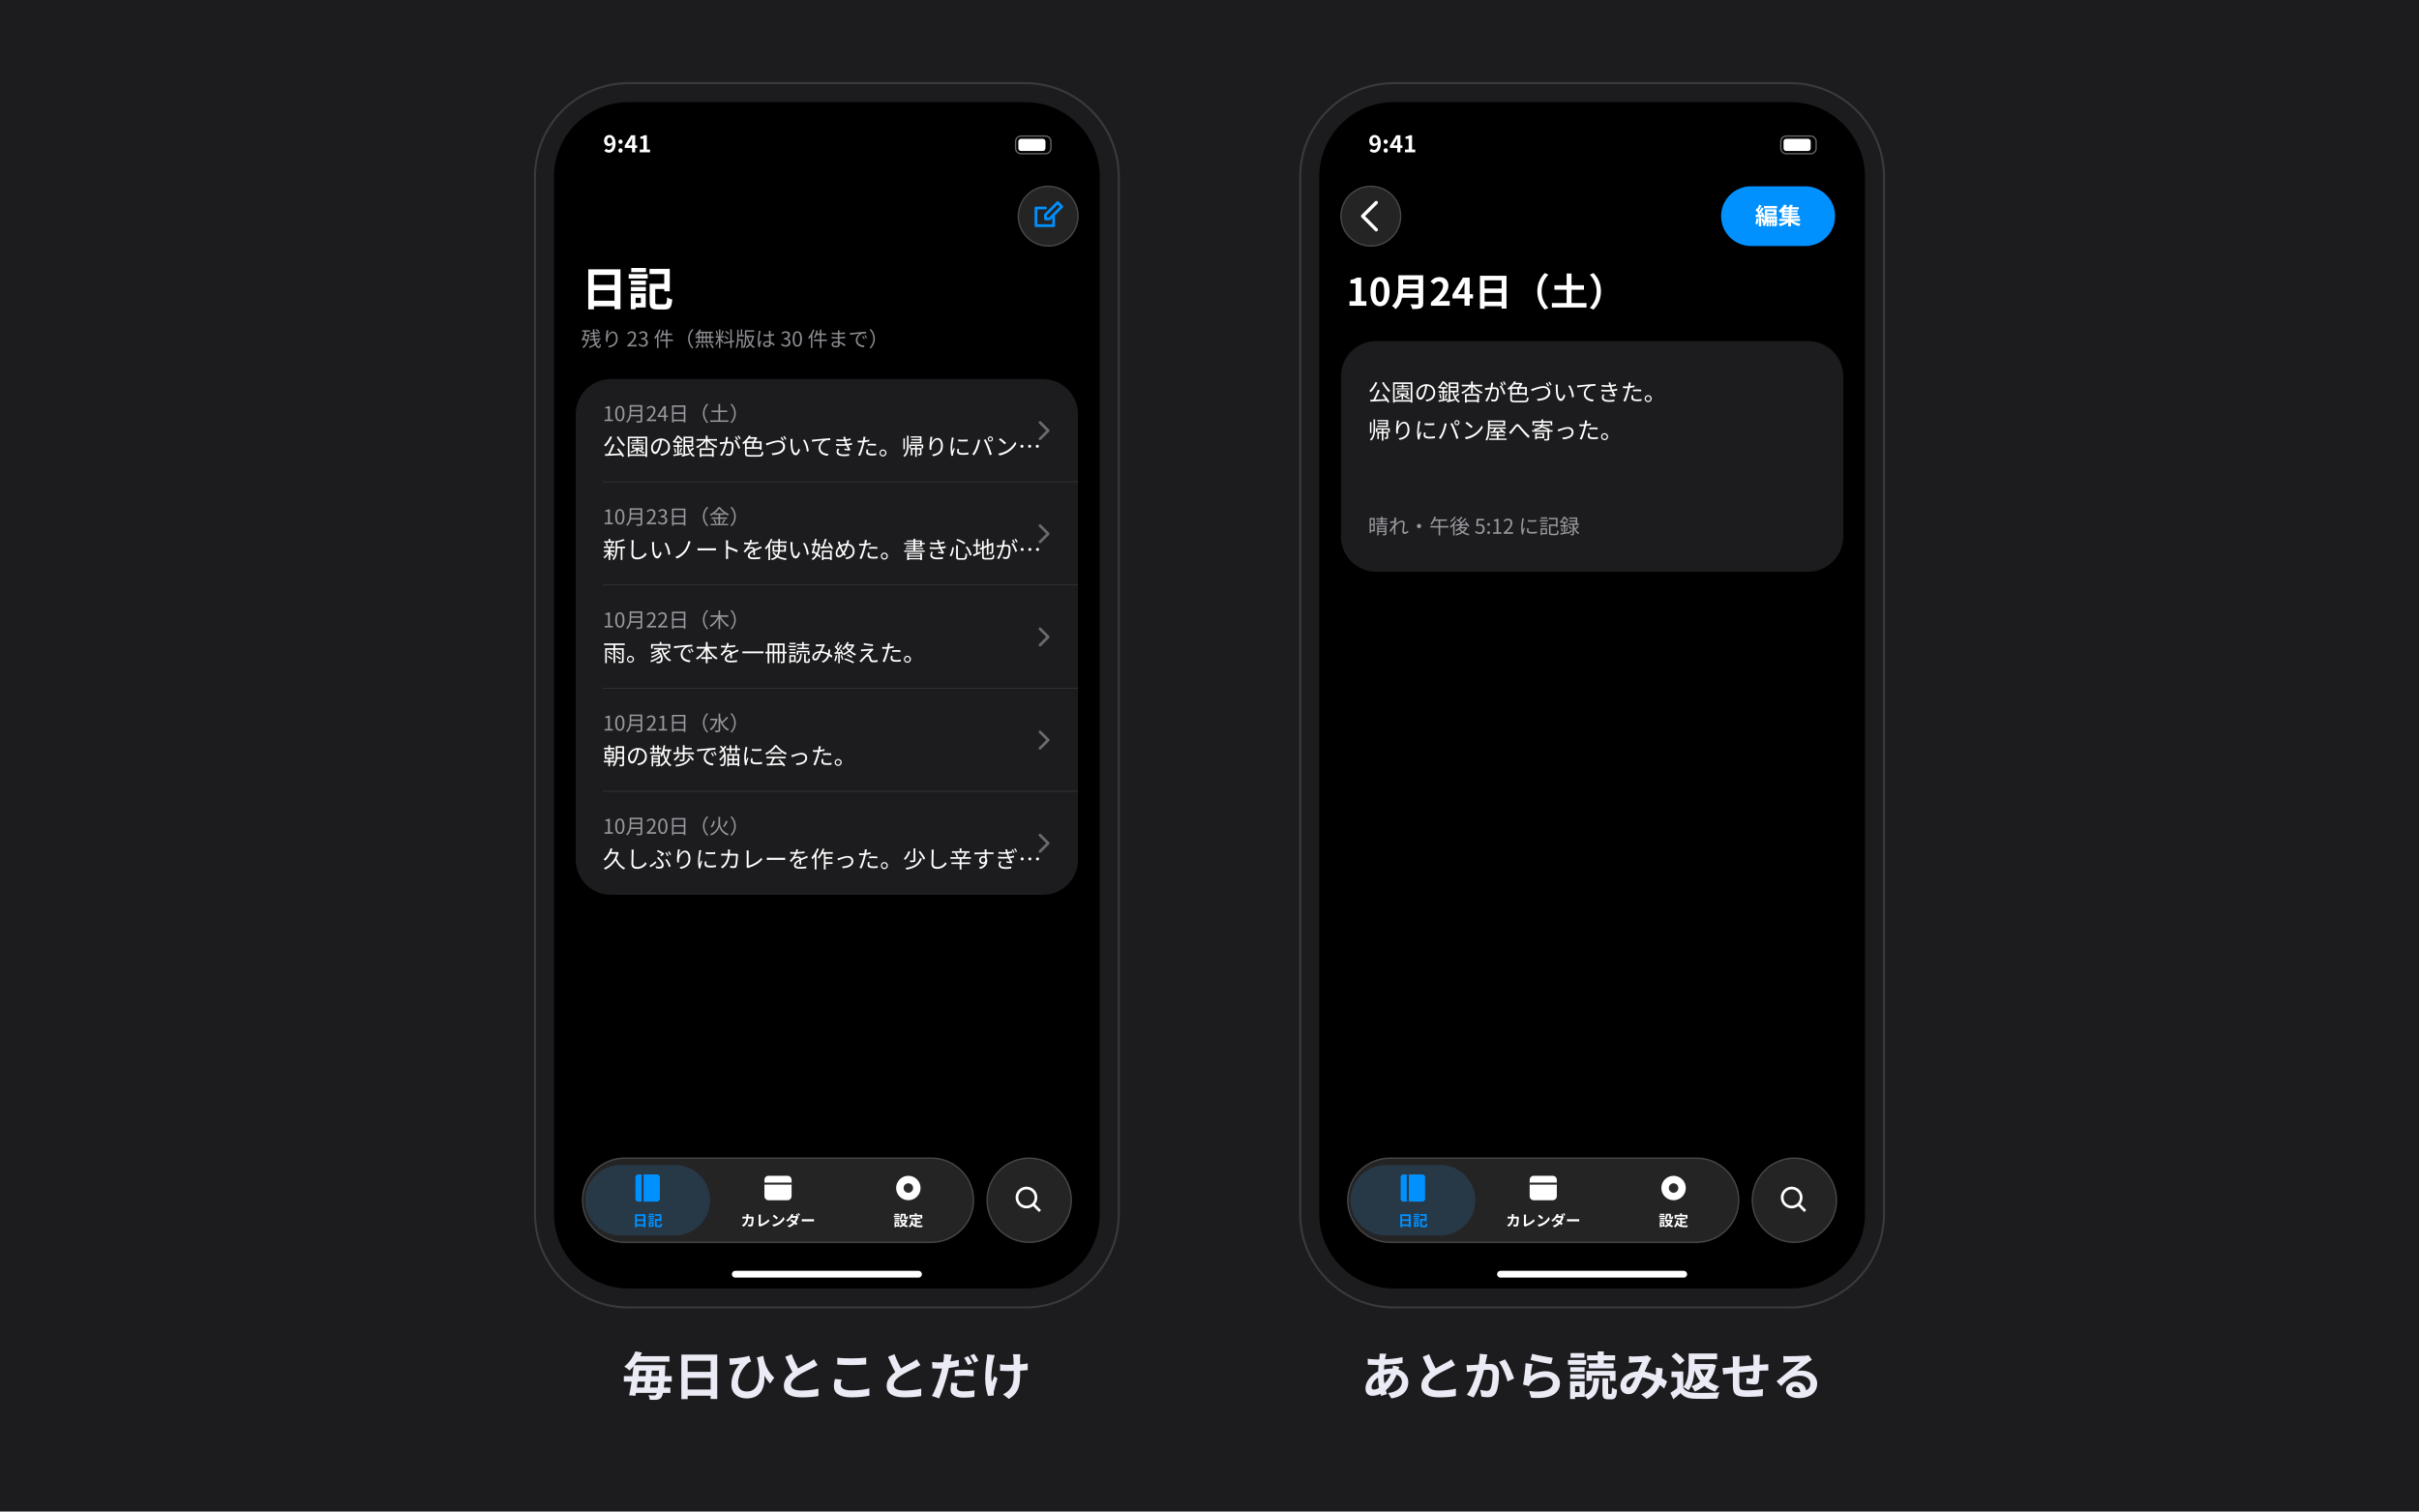
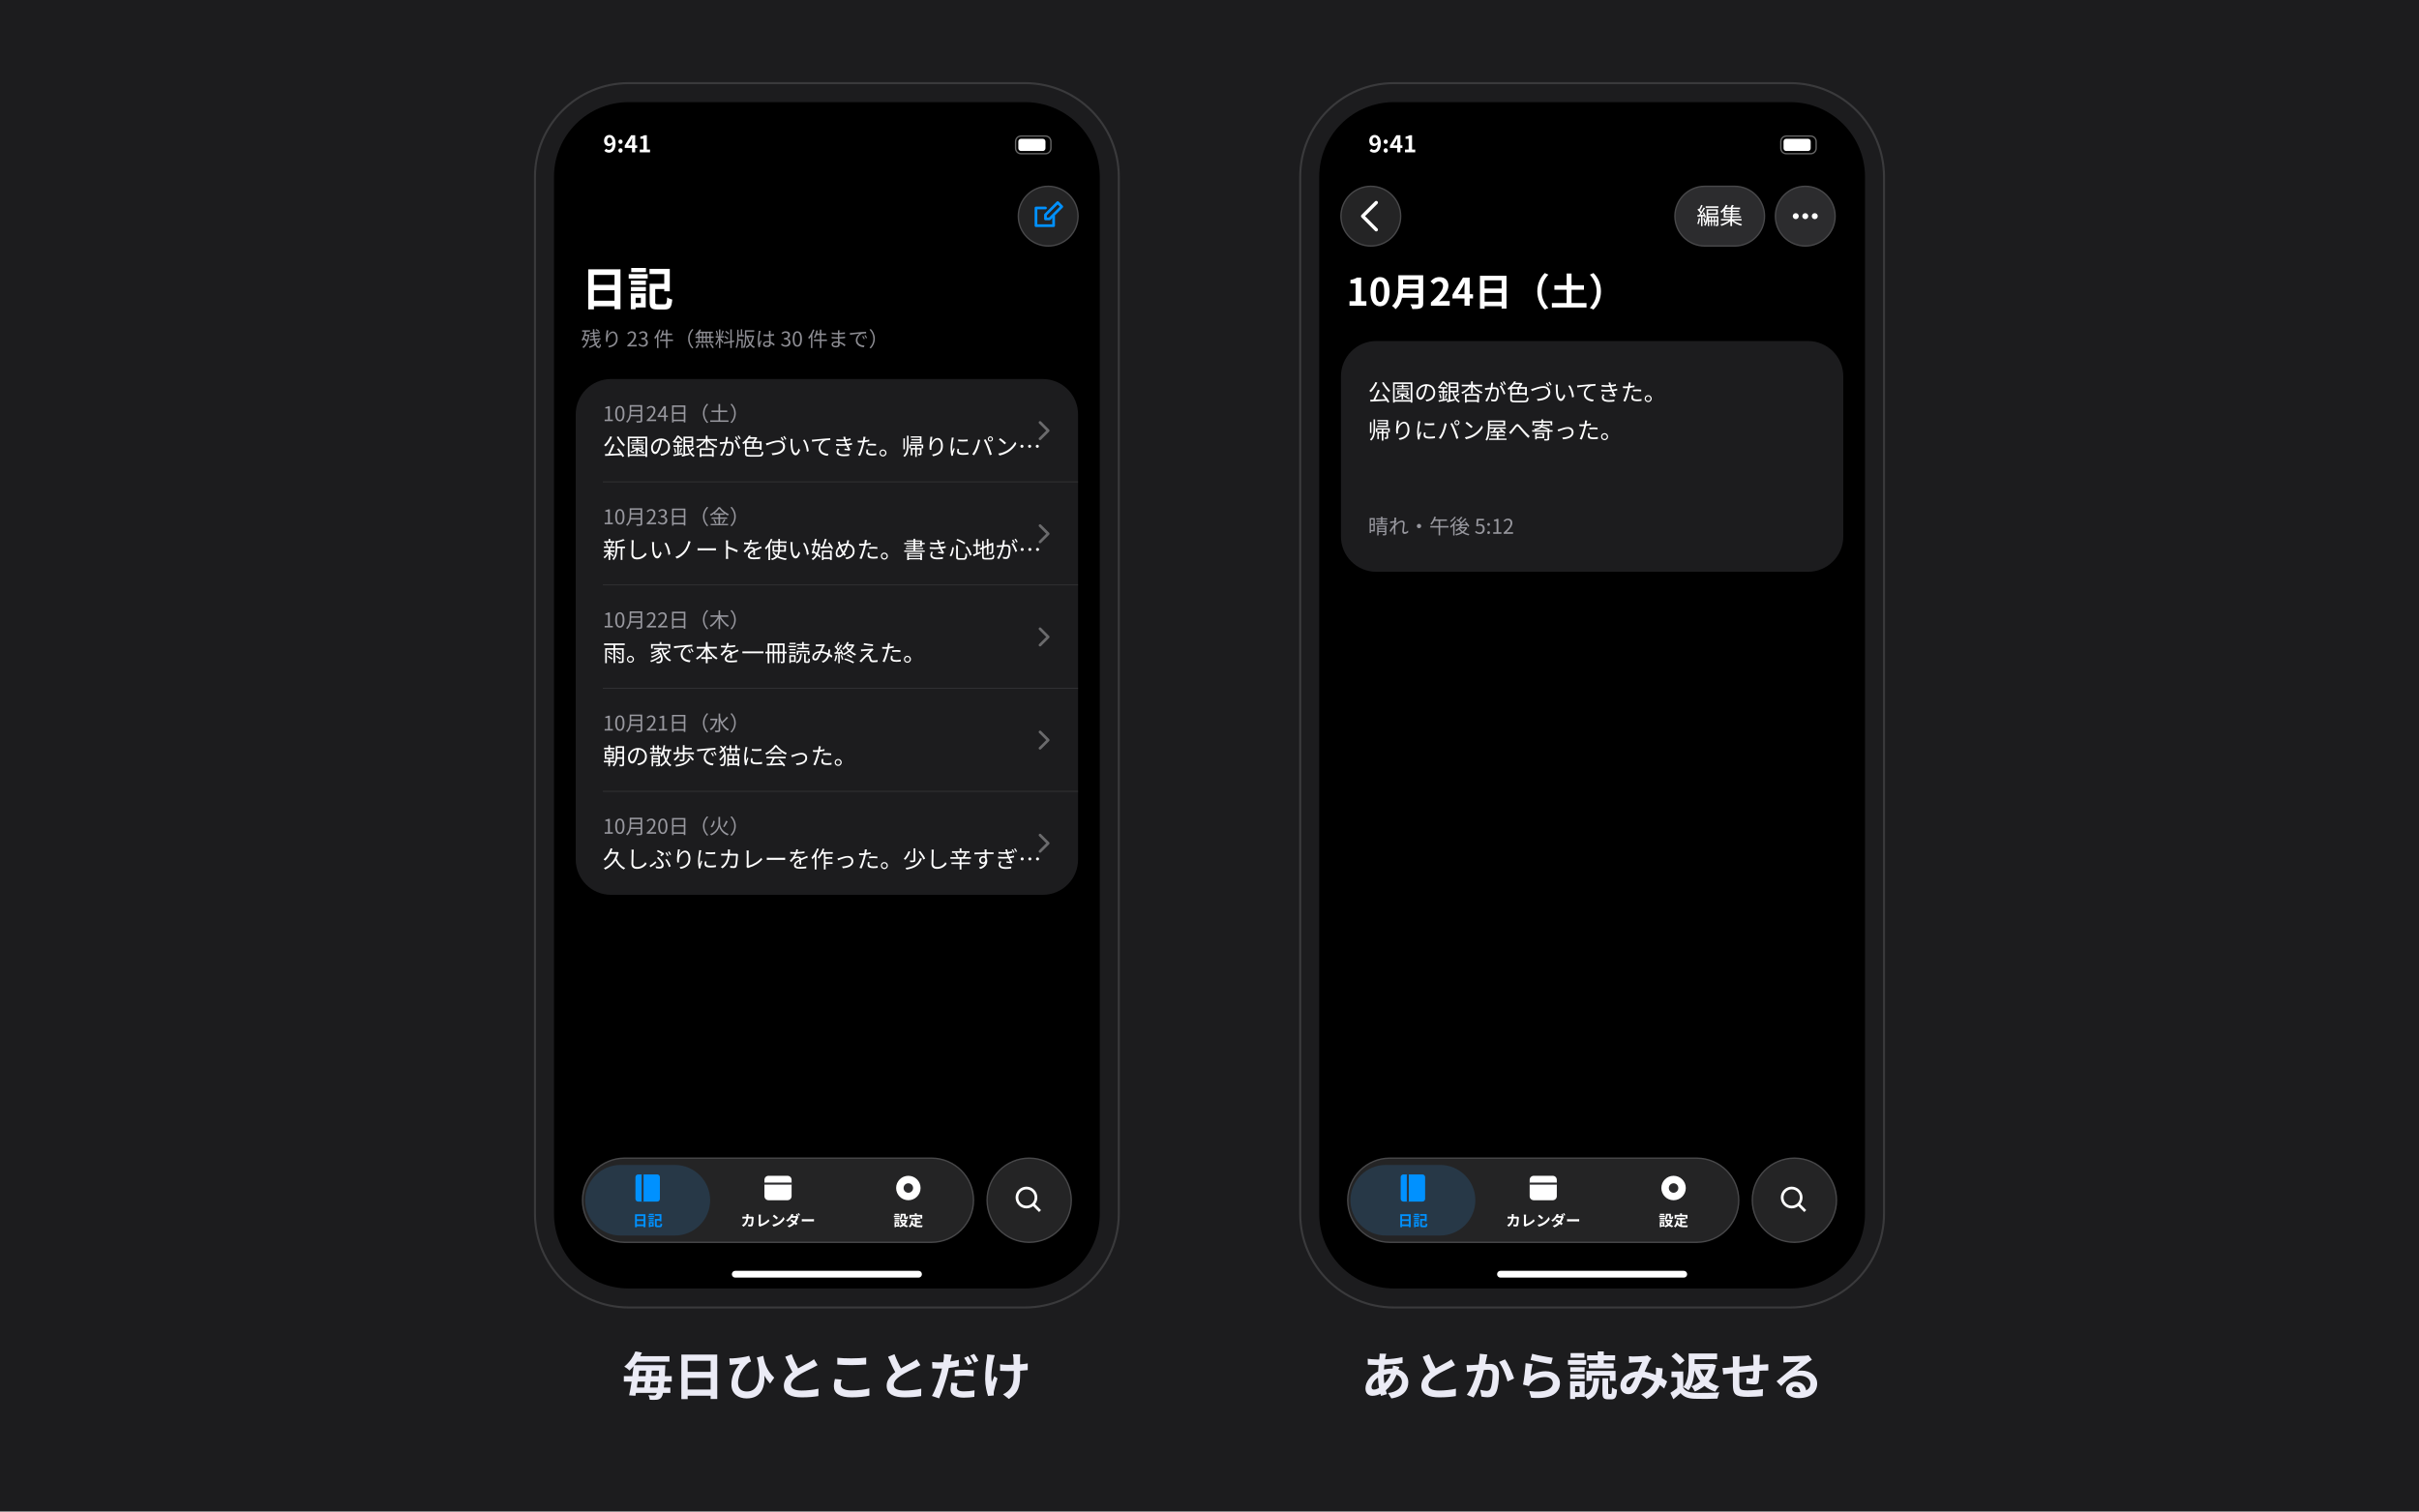
<svg xmlns="http://www.w3.org/2000/svg" width="1600" height="1000" viewBox="0 0 1600 1000">
  <rect width="100%" height="100%" fill="#1C1C1E" />
  <clipPath id="clipL">
    <rect x="366.43" y="67.572" width="360.998" height="784.856" rx="49.39" />
  </clipPath>
  <rect x="353.858" y="55" width="386.142" height="810" rx="61.962" fill="#1C1C1E" stroke="#3A3A3C" stroke-width="1.347" />
  <g clip-path="url(#clipL)">
    <svg viewBox="0 0 402 874" data-bg="#000000" x="366.43" y="67.572" width="360.998" height="784.856">
      <rect width="100%" height="100%" fill="#000000" />
      <text x="54" y="37" font-family="-apple-system, 'SF Pro Text', 'Hiragino Sans', 'Noto Sans JP', 'Noto Sans CJK JP', sans-serif" font-size="17" font-weight="600" fill="#FFFFFF" text-anchor="middle">9:41</text>
      <rect x="340" y="25" width="26" height="13" rx="4" fill="none" stroke="#FFFFFF" stroke-opacity="0.4" />
      <rect x="342" y="27" width="20" height="9" rx="2" fill="#FFFFFF" />
      <circle cx="364" cy="84" r="22" fill="#2C2C2E" fill-opacity="0.82" stroke="#48484A" />
      <g transform="translate(352,72) scale(1.0)" fill="none" stroke="#0091FF" stroke-width="2" stroke-linecap="round" stroke-linejoin="round">
        <path d="M3 6h7M3 6v13h13v-7" />
        <path d="M19 2l3 3-9 9h-3v-3z" />
      </g>
      <text x="20" y="150" font-family="-apple-system, 'SF Pro Text', 'Hiragino Sans', 'Noto Sans JP', 'Noto Sans CJK JP', sans-serif" font-size="34" font-weight="700" fill="#FFFFFF" text-anchor="start">日記</text>
      <text x="20" y="180" font-family="-apple-system, 'SF Pro Text', 'Hiragino Sans', 'Noto Sans JP', 'Noto Sans CJK JP', sans-serif" font-size="15" font-weight="400" fill="#EBEBF5" text-anchor="start" opacity="0.6">残り 23 件（無料版は 30 件まで）</text>
      <rect x="16" y="204" width="370" height="380" rx="26" fill="#1C1C1E" />
      <text x="36" y="235" font-family="-apple-system, 'SF Pro Text', 'Hiragino Sans', 'Noto Sans JP', 'Noto Sans CJK JP', sans-serif" font-size="15" font-weight="400" fill="#EBEBF5" text-anchor="start" opacity="0.6" data-bg="#1C1C1E">10月24日（土）</text>
      <text x="36" y="260" font-family="-apple-system, 'SF Pro Text', 'Hiragino Sans', 'Noto Sans JP', 'Noto Sans CJK JP', sans-serif" font-size="17" font-weight="400" fill="#FFFFFF" text-anchor="start" data-bg="#1C1C1E">公園の銀杏が色づいてきた。帰りにパン…</text>
      <path d="M358 236l6 6-6 6" fill="none" stroke="#FFFFFF" stroke-opacity="0.35" stroke-width="2" stroke-linecap="round" stroke-linejoin="round" />
      <rect x="36" y="279.5" width="350" height="0.5" fill="#38383A" />
      <text x="36" y="311" font-family="-apple-system, 'SF Pro Text', 'Hiragino Sans', 'Noto Sans JP', 'Noto Sans CJK JP', sans-serif" font-size="15" font-weight="400" fill="#EBEBF5" text-anchor="start" opacity="0.6" data-bg="#1C1C1E">10月23日（金）</text>
      <text x="36" y="336" font-family="-apple-system, 'SF Pro Text', 'Hiragino Sans', 'Noto Sans JP', 'Noto Sans CJK JP', sans-serif" font-size="17" font-weight="400" fill="#FFFFFF" text-anchor="start" data-bg="#1C1C1E">新しいノートを使い始めた。書き心地が…</text>
      <path d="M358 312l6 6-6 6" fill="none" stroke="#FFFFFF" stroke-opacity="0.35" stroke-width="2" stroke-linecap="round" stroke-linejoin="round" />
      <rect x="36" y="355.5" width="350" height="0.5" fill="#38383A" />
      <text x="36" y="387" font-family="-apple-system, 'SF Pro Text', 'Hiragino Sans', 'Noto Sans JP', 'Noto Sans CJK JP', sans-serif" font-size="15" font-weight="400" fill="#EBEBF5" text-anchor="start" opacity="0.6" data-bg="#1C1C1E">10月22日（木）</text>
      <text x="36" y="412" font-family="-apple-system, 'SF Pro Text', 'Hiragino Sans', 'Noto Sans JP', 'Noto Sans CJK JP', sans-serif" font-size="17" font-weight="400" fill="#FFFFFF" text-anchor="start" data-bg="#1C1C1E">雨。家で本を一冊読み終えた。</text>
      <path d="M358 388l6 6-6 6" fill="none" stroke="#FFFFFF" stroke-opacity="0.35" stroke-width="2" stroke-linecap="round" stroke-linejoin="round" />
      <rect x="36" y="431.5" width="350" height="0.5" fill="#38383A" />
      <text x="36" y="463" font-family="-apple-system, 'SF Pro Text', 'Hiragino Sans', 'Noto Sans JP', 'Noto Sans CJK JP', sans-serif" font-size="15" font-weight="400" fill="#EBEBF5" text-anchor="start" opacity="0.6" data-bg="#1C1C1E">10月21日（水）</text>
      <text x="36" y="488" font-family="-apple-system, 'SF Pro Text', 'Hiragino Sans', 'Noto Sans JP', 'Noto Sans CJK JP', sans-serif" font-size="17" font-weight="400" fill="#FFFFFF" text-anchor="start" data-bg="#1C1C1E">朝の散歩で猫に会った。</text>
      <path d="M358 464l6 6-6 6" fill="none" stroke="#FFFFFF" stroke-opacity="0.35" stroke-width="2" stroke-linecap="round" stroke-linejoin="round" />
      <rect x="36" y="507.5" width="350" height="0.5" fill="#38383A" />
      <text x="36" y="539" font-family="-apple-system, 'SF Pro Text', 'Hiragino Sans', 'Noto Sans JP', 'Noto Sans CJK JP', sans-serif" font-size="15" font-weight="400" fill="#EBEBF5" text-anchor="start" opacity="0.6" data-bg="#1C1C1E">10月20日（火）</text>
      <text x="36" y="564" font-family="-apple-system, 'SF Pro Text', 'Hiragino Sans', 'Noto Sans JP', 'Noto Sans CJK JP', sans-serif" font-size="17" font-weight="400" fill="#FFFFFF" text-anchor="start" data-bg="#1C1C1E">久しぶりにカレーを作った。少し辛すぎ…</text>
      <path d="M358 540l6 6-6 6" fill="none" stroke="#FFFFFF" stroke-opacity="0.35" stroke-width="2" stroke-linecap="round" stroke-linejoin="round" />
-       <rect x="21" y="778" width="288" height="62" rx="31" fill="#2C2C2E" fill-opacity="0.82" stroke="#48484A" />
+       <rect x="21.0" y="778" width="288" height="62" rx="31" fill="#2C2C2E" fill-opacity="0.82" stroke="#48484A" />
      <rect x="23.0" y="783" width="92" height="52" rx="26" fill="#273847" />
      <rect x="60.0" y="790" width="18" height="20" rx="2" fill="#0091FF" />
      <rect x="64.5" y="790" width="1.5" height="20" fill="#273847" />
      <text x="69.0" y="828" font-family="-apple-system, 'SF Pro Text', 'Hiragino Sans', 'Noto Sans JP', 'Noto Sans CJK JP', sans-serif" font-size="11" font-weight="600" fill="#0091FF" text-anchor="middle" data-bg="#273847">日記</text>
      <rect x="155.0" y="791" width="20" height="18" rx="3" fill="#FFFFFF" />
      <rect x="155.0" y="796" width="20" height="1.5" fill="#2C2C2E" />
      <text x="165.0" y="828" font-family="-apple-system, 'SF Pro Text', 'Hiragino Sans', 'Noto Sans JP', 'Noto Sans CJK JP', sans-serif" font-size="11" font-weight="600" fill="#FFFFFF" text-anchor="middle" data-bg="#2C2C2E">カレンダー</text>
      <circle cx="261.0" cy="800" r="9" fill="#FFFFFF" />
      <circle cx="261.0" cy="800" r="3.5" fill="#2C2C2E" />
      <text x="261.0" y="828" font-family="-apple-system, 'SF Pro Text', 'Hiragino Sans', 'Noto Sans JP', 'Noto Sans CJK JP', sans-serif" font-size="11" font-weight="600" fill="#FFFFFF" text-anchor="middle" data-bg="#2C2C2E">設定</text>
      <circle cx="350.0" cy="809.0" r="31.0" fill="#2C2C2E" fill-opacity="0.82" stroke="#48484A" />
      <g fill="none" stroke="#FFFFFF" stroke-width="2">
        <circle cx="348.0" cy="807.0" r="7" />
        <path d="M353.0 812.0l5 5" />
      </g>
      <rect x="131.0" y="861" width="140" height="5" rx="2.5" fill="#FFFFFF" />
    </svg>
  </g>
  <rect x="490.804" y="77.45" width="112.251" height="33.226" rx="16.613" fill="#000" />
  <clipPath id="clipR">
    <rect x="872.572" y="67.572" width="360.998" height="784.856" rx="49.39" />
  </clipPath>
  <rect x="860" y="55" width="386.142" height="810" rx="61.962" fill="#1C1C1E" stroke="#3A3A3C" stroke-width="1.347" />
  <g clip-path="url(#clipR)">
    <svg viewBox="0 0 402 874" data-bg="#000000" x="872.572" y="67.572" width="360.998" height="784.856">
      <rect width="100%" height="100%" fill="#000000" />
      <text x="54" y="37" font-family="-apple-system, 'SF Pro Text', 'Hiragino Sans', 'Noto Sans JP', 'Noto Sans CJK JP', sans-serif" font-size="17" font-weight="600" fill="#FFFFFF" text-anchor="middle">9:41</text>
      <rect x="340" y="25" width="26" height="13" rx="4" fill="none" stroke="#FFFFFF" stroke-opacity="0.4" />
      <rect x="342" y="27" width="20" height="9" rx="2" fill="#FFFFFF" />
      <circle cx="38" cy="84" r="22" fill="#2C2C2E" fill-opacity="0.82" stroke="#48484A" />
      <path d="M42 74l-10 10 10 10" fill="none" stroke="#FFFFFF" stroke-width="2.5" stroke-linecap="round" stroke-linejoin="round" />
-       <rect x="296" y="62" width="84" height="44" rx="22" fill="#0091FF" />
-       <text x="338" y="90" font-family="-apple-system, 'SF Pro Text', 'Hiragino Sans', 'Noto Sans JP', 'Noto Sans CJK JP', sans-serif" font-size="17" font-weight="600" fill="#FFFFFF" text-anchor="middle" data-bg="#0091FF">編集</text>
+       <rect x="262" y="62" width="66" height="44" rx="22" fill="#2C2C2E" stroke="#48484A" />
+       <text x="295.0" y="90" font-family="-apple-system, 'SF Pro Text', 'Hiragino Sans', 'Noto Sans JP', 'Noto Sans CJK JP', sans-serif" font-size="17" font-weight="400" fill="#FFFFFF" text-anchor="middle" data-bg="#2C2C2E">編集</text>
+       <circle cx="358" cy="84" r="22" fill="#2C2C2E" stroke="#48484A" />
+       <circle cx="351" cy="84" r="2.2" fill="#FFFFFF" />
+       <circle cx="358" cy="84" r="2.2" fill="#FFFFFF" />
+       <circle cx="365" cy="84" r="2.2" fill="#FFFFFF" />
      <text x="20" y="150" font-family="-apple-system, 'SF Pro Text', 'Hiragino Sans', 'Noto Sans JP', 'Noto Sans CJK JP', sans-serif" font-size="28" font-weight="700" fill="#FFFFFF" text-anchor="start">10月24日（土）</text>
      <rect x="16" y="176" width="370" height="170" rx="26" fill="#1C1C1E" />
      <text x="36" y="220" font-family="-apple-system, 'SF Pro Text', 'Hiragino Sans', 'Noto Sans JP', 'Noto Sans CJK JP', sans-serif" font-size="17" font-weight="400" fill="#FFFFFF" text-anchor="start" data-bg="#1C1C1E">公園の銀杏が色づいてきた。</text>
      <text x="36" y="248" font-family="-apple-system, 'SF Pro Text', 'Hiragino Sans', 'Noto Sans JP', 'Noto Sans CJK JP', sans-serif" font-size="17" font-weight="400" fill="#FFFFFF" text-anchor="start" data-bg="#1C1C1E">帰りにパン屋へ寄った。</text>
-       <text x="36" y="318" font-family="-apple-system, 'SF Pro Text', 'Hiragino Sans', 'Noto Sans JP', 'Noto Sans CJK JP', sans-serif" font-size="15" font-weight="400" fill="#EBEBF5" text-anchor="start" opacity="0.6" data-bg="#1C1C1E">晴れ・午後 5:12 に記録</text>
-       <rect x="21" y="778" width="288" height="62" rx="31" fill="#2C2C2E" fill-opacity="0.82" stroke="#48484A" />
+       <text x="36" y="318" font-family="-apple-system, 'SF Pro Text', 'Hiragino Sans', 'Noto Sans JP', 'Noto Sans CJK JP', sans-serif" font-size="15" font-weight="400" fill="#EBEBF5" text-anchor="start" opacity="0.6" data-bg="#1C1C1E">晴れ・午後 5:12</text>
+       <rect x="21.0" y="778" width="288" height="62" rx="31" fill="#2C2C2E" fill-opacity="0.82" stroke="#48484A" />
      <rect x="23.0" y="783" width="92" height="52" rx="26" fill="#273847" />
      <rect x="60.0" y="790" width="18" height="20" rx="2" fill="#0091FF" />
      <rect x="64.5" y="790" width="1.5" height="20" fill="#273847" />
      <text x="69.0" y="828" font-family="-apple-system, 'SF Pro Text', 'Hiragino Sans', 'Noto Sans JP', 'Noto Sans CJK JP', sans-serif" font-size="11" font-weight="600" fill="#0091FF" text-anchor="middle" data-bg="#273847">日記</text>
      <rect x="155.0" y="791" width="20" height="18" rx="3" fill="#FFFFFF" />
      <rect x="155.0" y="796" width="20" height="1.5" fill="#2C2C2E" />
      <text x="165.0" y="828" font-family="-apple-system, 'SF Pro Text', 'Hiragino Sans', 'Noto Sans JP', 'Noto Sans CJK JP', sans-serif" font-size="11" font-weight="600" fill="#FFFFFF" text-anchor="middle" data-bg="#2C2C2E">カレンダー</text>
      <circle cx="261.0" cy="800" r="9" fill="#FFFFFF" />
      <circle cx="261.0" cy="800" r="3.5" fill="#2C2C2E" />
      <text x="261.0" y="828" font-family="-apple-system, 'SF Pro Text', 'Hiragino Sans', 'Noto Sans JP', 'Noto Sans CJK JP', sans-serif" font-size="11" font-weight="600" fill="#FFFFFF" text-anchor="middle" data-bg="#2C2C2E">設定</text>
      <circle cx="350.0" cy="809.0" r="31.0" fill="#2C2C2E" fill-opacity="0.82" stroke="#48484A" />
      <g fill="none" stroke="#FFFFFF" stroke-width="2">
        <circle cx="348.0" cy="807.0" r="7" />
        <path d="M353.0 812.0l5 5" />
      </g>
      <rect x="131.0" y="861" width="140" height="5" rx="2.5" fill="#FFFFFF" />
    </svg>
  </g>
  <rect x="996.946" y="77.45" width="112.251" height="33.226" rx="16.613" fill="#000" />
  <text x="546.929" y="923" text-anchor="middle" font-family="-apple-system, 'SF Pro Text', 'Hiragino Sans', 'Noto Sans JP', 'Noto Sans CJK JP', sans-serif" font-size="34" font-weight="600" fill="#EBEBF5">毎日ひとことだけ</text>
  <text x="1053.07" y="923" text-anchor="middle" font-family="-apple-system, 'SF Pro Text', 'Hiragino Sans', 'Noto Sans JP', 'Noto Sans CJK JP', sans-serif" font-size="34" font-weight="600" fill="#EBEBF5">あとから読み返せる</text>
</svg>
